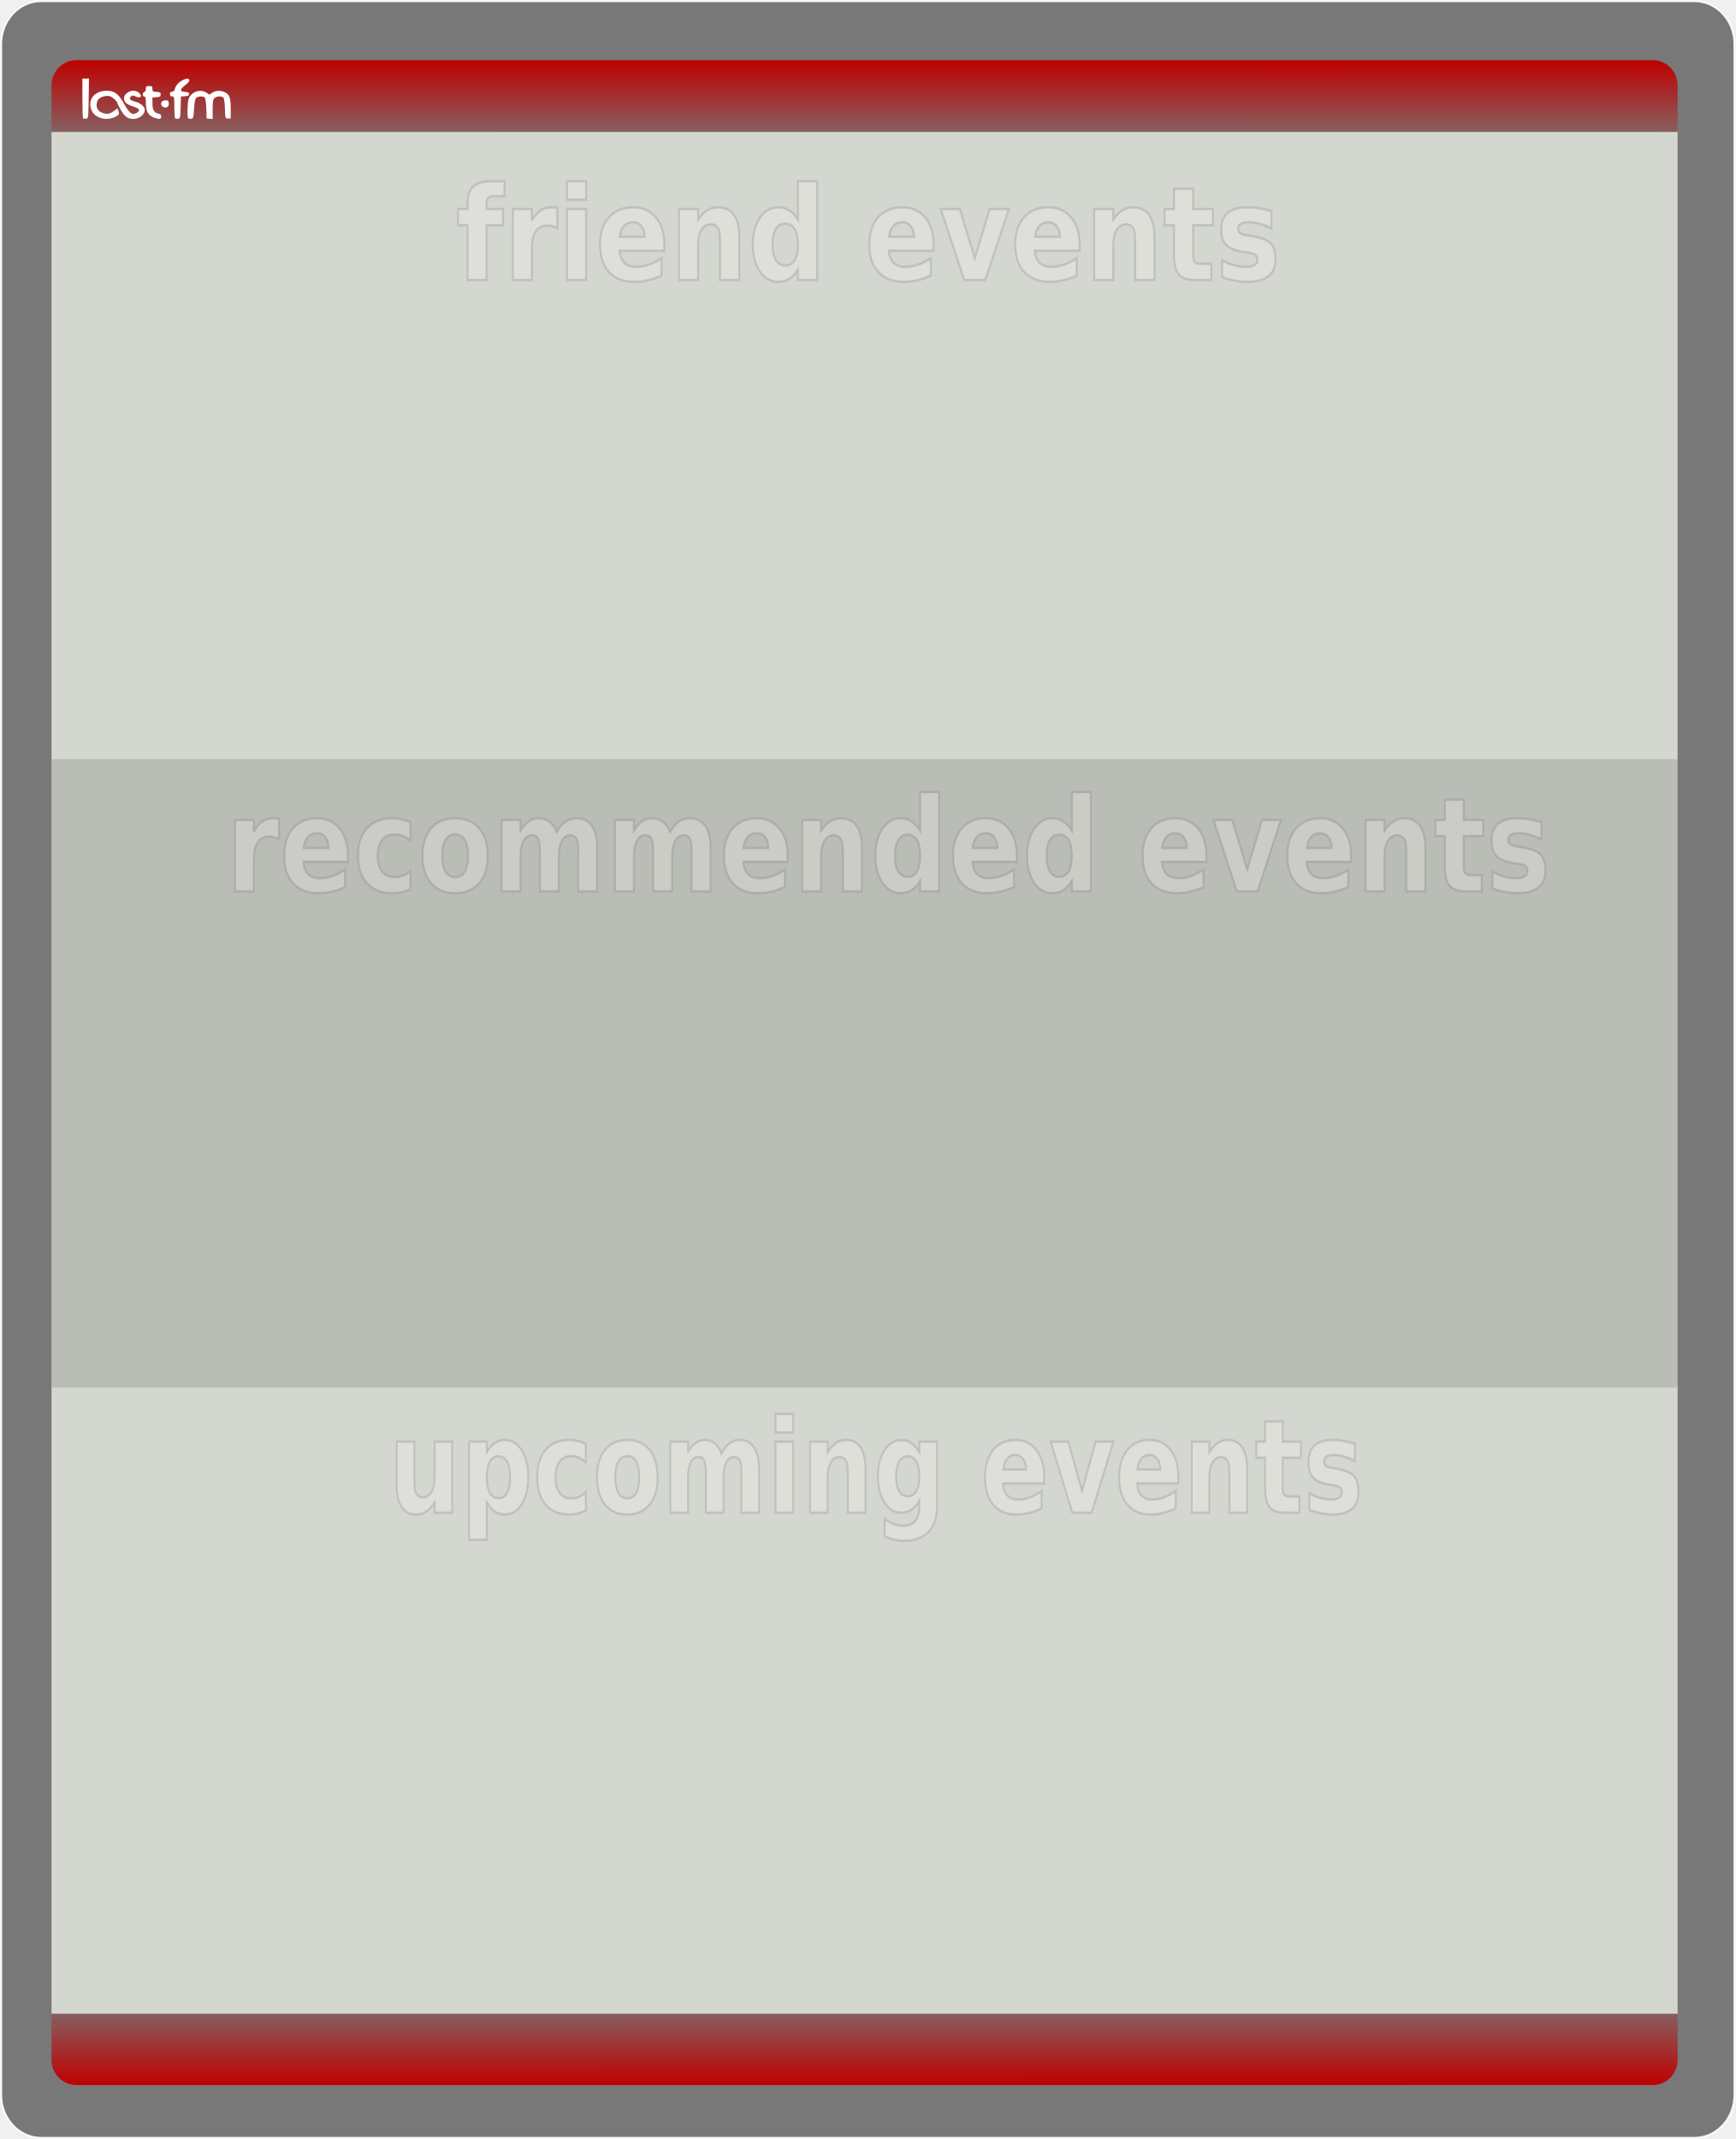
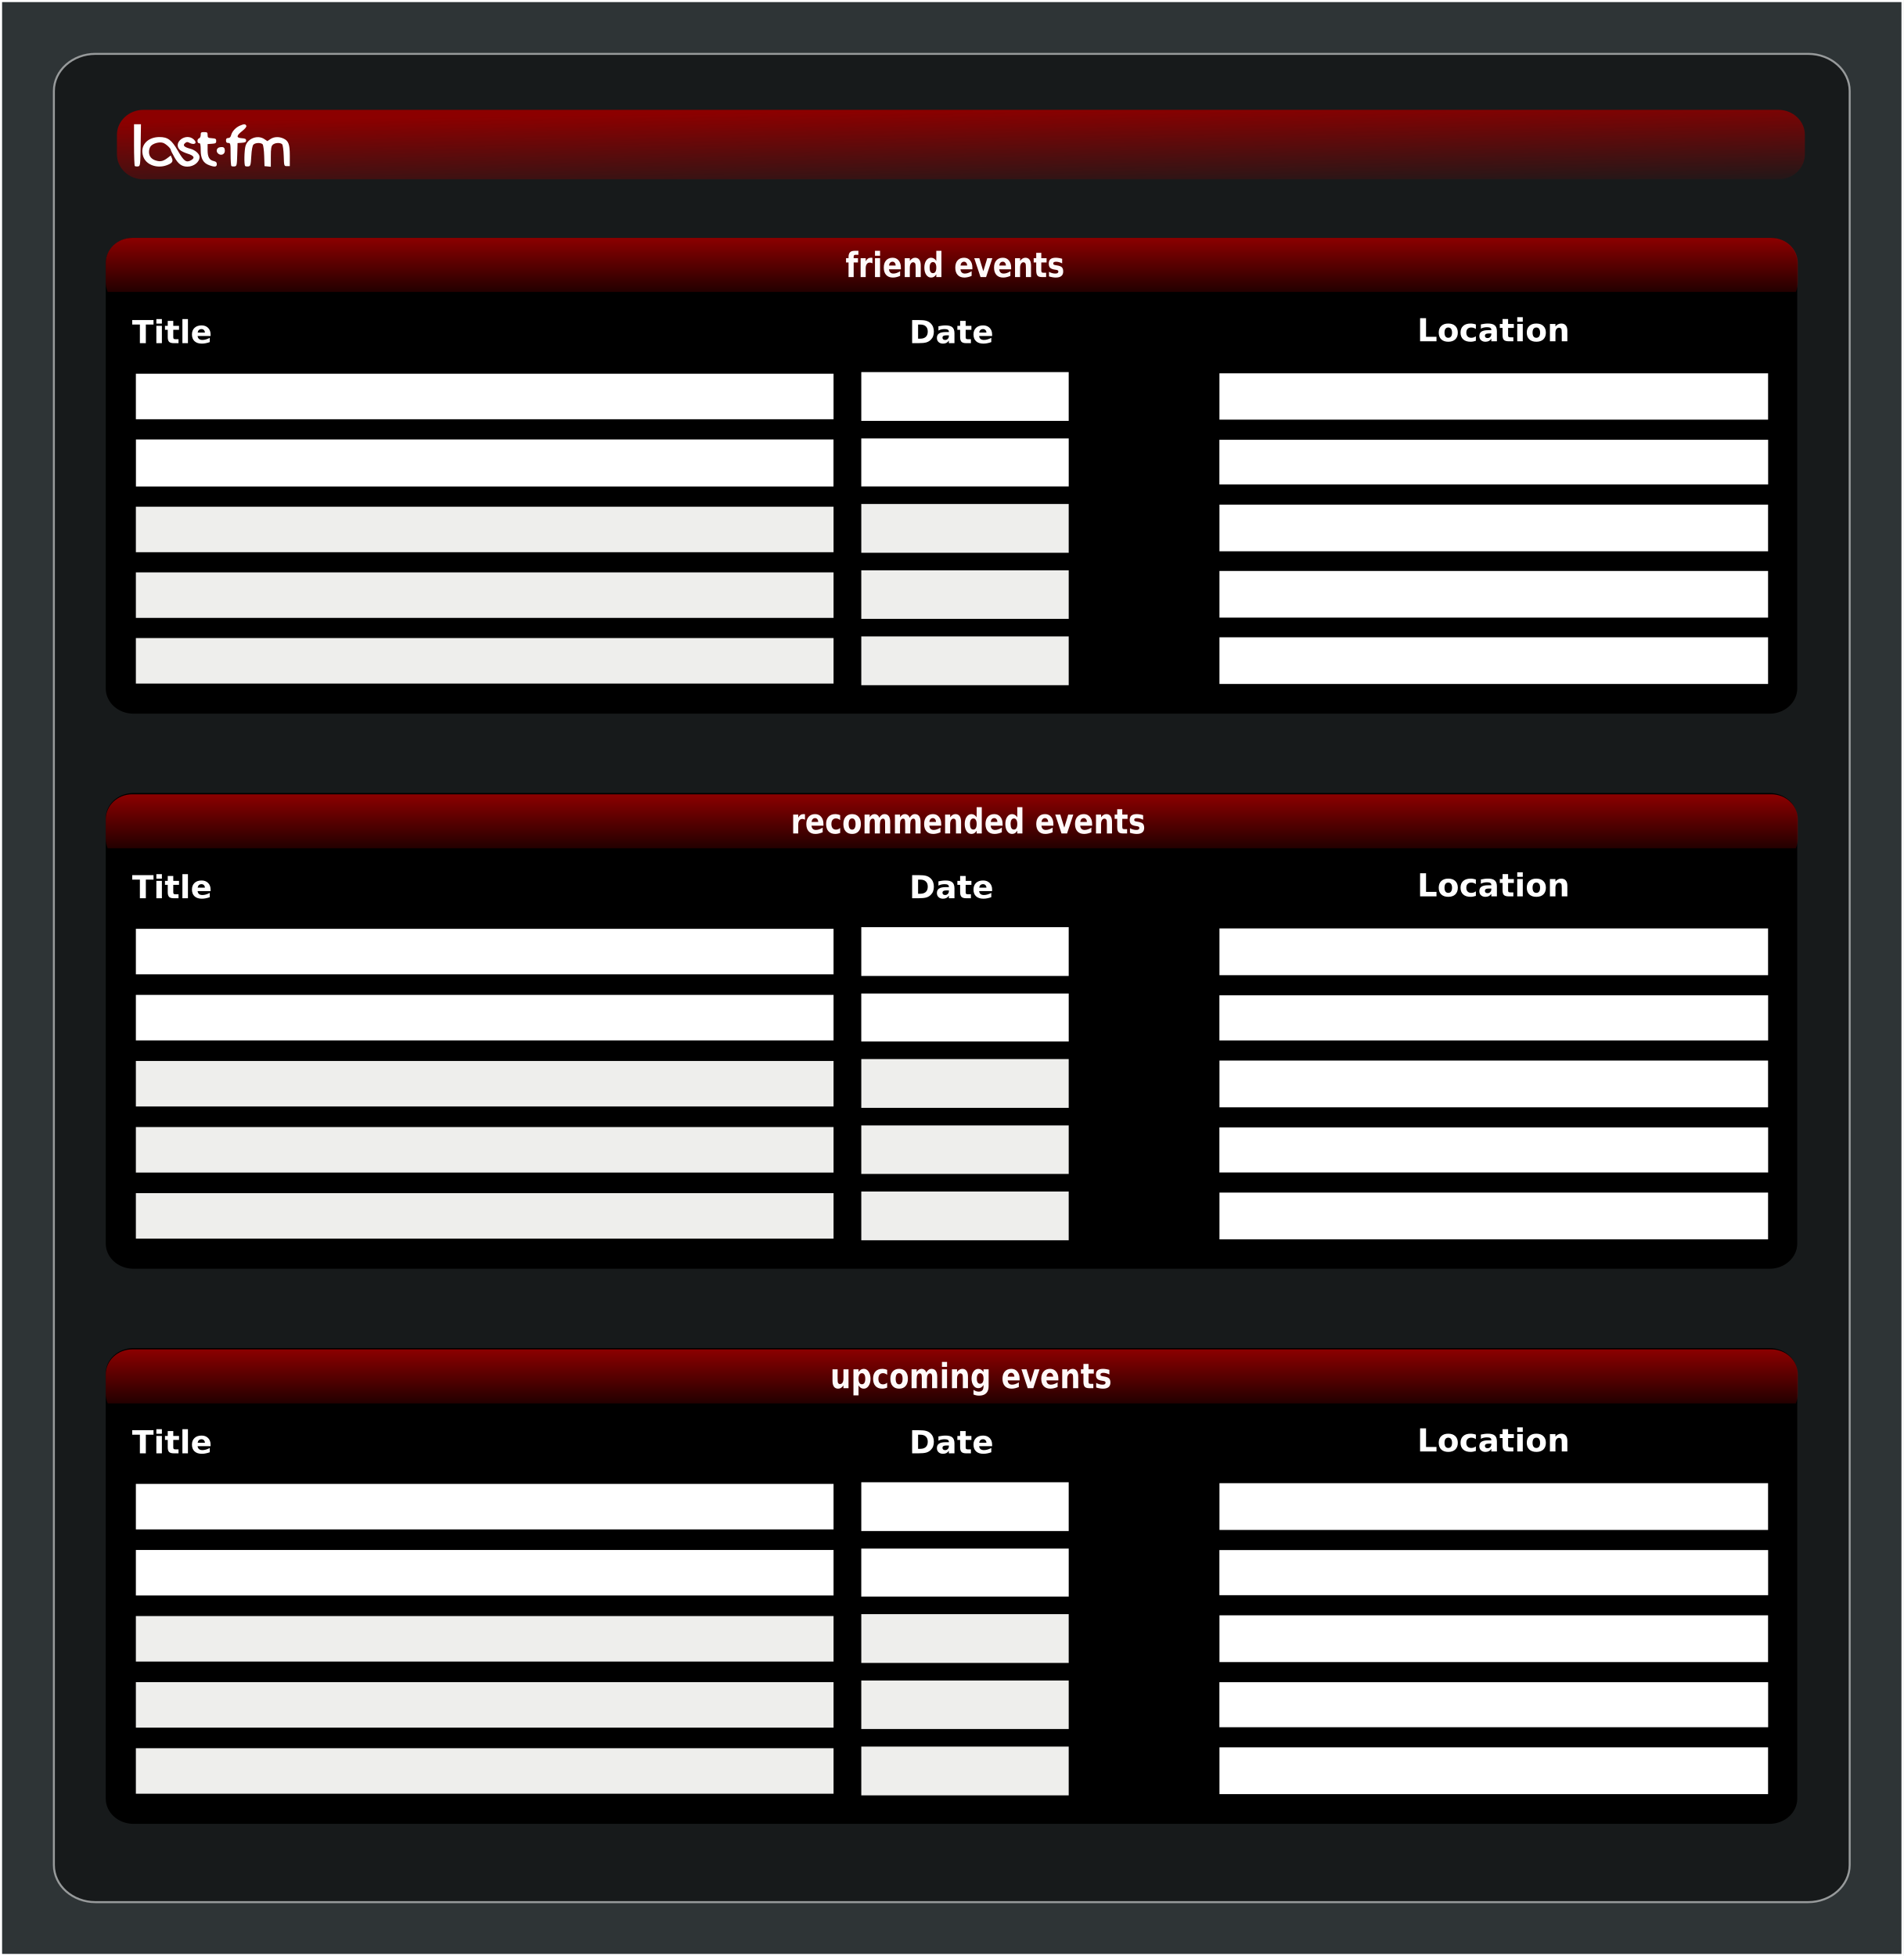
- <svg xmlns="http://www.w3.org/2000/svg" xmlns:xlink="http://www.w3.org/1999/xlink" width="689.354" height="849.554" id="svg2" version="1.0">
+ <svg xmlns="http://www.w3.org/2000/svg" xmlns:xlink="http://www.w3.org/1999/xlink" width="720" height="740" id="svg2" version="1.0">
  <defs id="defs4">
-     <linearGradient id="linearGradient4304">
-       <stop style="stop-color:#bf0000;stop-opacity:1;" offset="0" id="stop4306" />
-       <stop style="stop-color:#bf0000;stop-opacity:0;" offset="1" id="stop4308" />
+     <linearGradient id="linearGradient7170">
+       <stop style="stop-color:#8c0000;stop-opacity:1;" offset="0" id="stop7172" />
+       <stop style="stop-color:#8c0000;stop-opacity:0;" offset="1" id="stop7174" />
+     </linearGradient>
+     <linearGradient id="linearGradient3277">
+       <stop style="stop-color:#8c0000;stop-opacity:1;" offset="0" id="stop3279" />
+       <stop style="stop-color:#8c0000;stop-opacity:0;" offset="1" id="stop3281" />
    </linearGradient>
    <linearGradient id="linearGradient3311">
      <stop style="stop-color:#8c0000;stop-opacity:1;" offset="0" id="stop3313" />
      <stop style="stop-color:#8c0000;stop-opacity:0;" offset="1" id="stop3315" />
    </linearGradient>
-     <linearGradient xlink:href="#linearGradient4304" id="linearGradient6275" gradientUnits="userSpaceOnUse" gradientTransform="matrix(1.002128,0,0,-0.9982268,-674.3537,948.0581)" x1="1041.646" y1="76.25" x2="1041.637" y2="112.375" />
-     <linearGradient xlink:href="#linearGradient4304" id="linearGradient6280" gradientUnits="userSpaceOnUse" gradientTransform="matrix(1.002127,0,0,0.9982268,-674.3537,-8.39798)" x1="1041.646" y1="76.25" x2="1041.637" y2="112.375" />
+     <linearGradient xlink:href="#linearGradient3277" id="linearGradient3283" x1="357.952" y1="54.932" x2="358.484" y2="89.796" gradientUnits="userSpaceOnUse" gradientTransform="translate(20,140)" />
+     <linearGradient xlink:href="#linearGradient7170" id="linearGradient7176" x1="340" y1="59.562" x2="340" y2="86.837" gradientUnits="userSpaceOnUse" gradientTransform="translate(49.16089,183.818)" />
+     <linearGradient xlink:href="#linearGradient7170" id="linearGradient7186" gradientUnits="userSpaceOnUse" x1="340" y1="59.562" x2="340" y2="86.837" gradientTransform="translate(49.16089,394.318)" />
+     <linearGradient xlink:href="#linearGradient7170" id="linearGradient10563" gradientUnits="userSpaceOnUse" gradientTransform="translate(49.16087,604.318)" x1="340" y1="59.562" x2="340" y2="86.837" />
+     <linearGradient xlink:href="#linearGradient3277" id="linearGradient11213" gradientUnits="userSpaceOnUse" gradientTransform="matrix(0.777735,0,0,0.851396,762.0525,151.97)" x1="357.952" y1="54.932" x2="358.484" y2="89.796" />
+     <linearGradient xlink:href="#linearGradient7170" id="linearGradient11215" gradientUnits="userSpaceOnUse" gradientTransform="matrix(0.777735,0,0,0.851396,784.7319,189.2765)" x1="340" y1="59.562" x2="340" y2="86.837" />
+     <linearGradient xlink:href="#linearGradient7170" id="linearGradient11217" gradientUnits="userSpaceOnUse" gradientTransform="matrix(0.777735,0,0,0.851396,784.7319,368.4954)" x1="340" y1="59.562" x2="340" y2="86.837" />
+     <linearGradient xlink:href="#linearGradient7170" id="linearGradient11219" gradientUnits="userSpaceOnUse" gradientTransform="matrix(0.777735,0,0,0.851396,784.7319,547.2885)" x1="340" y1="59.562" x2="340" y2="86.837" />
+     <linearGradient xlink:href="#linearGradient7170" id="linearGradient2329" gradientUnits="userSpaceOnUse" gradientTransform="translate(19.99999,450.9461)" x1="340" y1="59.562" x2="340" y2="86.837" />
+     <linearGradient xlink:href="#linearGradient7170" id="linearGradient2334" gradientUnits="userSpaceOnUse" gradientTransform="translate(20,240.9461)" x1="340" y1="59.562" x2="340" y2="86.837" />
+     <linearGradient xlink:href="#linearGradient7170" id="linearGradient2342" gradientUnits="userSpaceOnUse" gradientTransform="translate(20,30.44612)" x1="340" y1="59.562" x2="340" y2="86.837" />
+     <linearGradient xlink:href="#linearGradient3277" id="linearGradient2348" gradientUnits="userSpaceOnUse" gradientTransform="translate(-9.160887,-13.37194)" x1="357.952" y1="54.932" x2="358.484" y2="89.796" />
  </defs>
-   <g id="layer1" transform="translate(-29.16089,-43.81806)">
-     <rect style="opacity:0.5;fill:#000000;fill-opacity:1;fill-rule:evenodd;stroke:#ffffff;stroke-width:0.842;stroke-miterlimit:4;stroke-dasharray:none;stroke-dashoffset:0;stroke-opacity:1" id="rect2202" width="688.512" height="848.712" x="29.582" y="44.239" rx="15.933" ry="17.072" />
-     <rect style="fill:#d3d7cf;fill-opacity:1;fill-rule:nonzero;stroke:none;stroke-width:13.117;stroke-linecap:round;stroke-linejoin:round;stroke-miterlimit:4;stroke-dasharray:none;stroke-opacity:1" id="friendevents" width="645.84" height="249.557" x="49.621" y="96.242" />
-     <path style="fill:url(#linearGradient6280);fill-opacity:1;fill-rule:evenodd;stroke:none;stroke-width:1;stroke-miterlimit:4;stroke-dasharray:none;stroke-dashoffset:0;stroke-opacity:1" d="M 59.548,67.717 C 54.04,67.717 49.621,72.169 49.621,77.699 L 49.621,95.043 C 49.621,95.529 49.649,96.011 49.715,96.478 L 49.715,96.104 L 695.398,96.104 C 695.434,95.757 695.461,95.4 695.461,95.043 L 695.461,77.699 C 695.461,72.169 691.042,67.717 685.534,67.717 L 59.548,67.717 z " id="rect3320" />
-     <path style="fill:#ffffff;fill-opacity:1" d="M 61.877,75.019 L 61.877,82.794 C 61.877,87.069 62.007,90.681 62.176,90.827 C 62.346,90.972 62.884,91.038 63.372,90.978 C 64.229,90.873 64.264,90.604 64.378,82.946 L 64.5,75.019 L 63.182,75.019 L 61.877,75.019 z M 103.592,75.054 C 103.219,75.05 102.684,75.216 101.894,75.567 C 100.311,76.269 98.967,77.722 98.605,79.134 C 98.413,79.888 98.063,80.241 97.491,80.241 C 96.89,80.241 96.662,80.503 96.662,81.174 C 96.662,81.858 96.894,82.107 97.532,82.107 C 98.35,82.107 98.402,82.359 98.402,86.339 C 98.402,88.664 98.531,90.681 98.701,90.827 C 98.87,90.972 99.408,91.038 99.896,90.978 C 100.724,90.877 100.801,90.58 100.915,86.513 L 101.038,82.153 L 102.655,82.037 C 103.937,81.945 104.272,81.766 104.272,81.174 C 104.272,80.581 103.937,80.403 102.641,80.311 C 100.472,80.157 100.518,79.394 102.804,77.583 C 103.961,76.667 104.505,75.961 104.34,75.59 C 104.179,75.231 103.965,75.057 103.592,75.054 z M 88.007,78.003 C 87.208,78.041 87.097,78.244 87.097,79.076 C 87.097,79.712 86.82,80.249 86.417,80.381 C 85.614,80.646 85.753,82.342 86.567,82.2 C 86.949,82.133 87.095,82.874 87.097,84.811 C 87.098,87.987 88.03,89.673 90.249,90.5 C 92.396,91.301 93.184,91.201 93.184,90.127 C 93.184,89.449 92.887,89.146 92.083,88.973 C 90.373,88.605 89.705,87.443 89.705,84.846 L 89.705,82.526 L 91.336,82.41 C 92.749,82.309 92.966,82.169 92.967,81.361 C 92.967,80.552 92.749,80.412 91.336,80.311 C 89.852,80.206 89.705,80.097 89.705,79.099 C 89.705,78.129 89.555,78.003 88.401,78.003 C 88.257,78.003 88.121,77.998 88.007,78.003 z M 82.028,79.857 C 79.498,79.925 77.141,82.572 79.161,84.683 C 79.58,85.121 80.902,85.776 82.096,86.14 C 84.604,86.905 85.043,87.743 83.414,88.658 C 81.632,89.66 80.723,89.009 78.468,85.079 C 76.09,80.935 74.657,79.866 71.484,79.868 C 67.505,79.871 64.744,82.36 65.03,85.686 C 65.221,87.914 66.429,89.569 68.495,90.442 C 70.245,91.182 72.321,91.224 74.174,90.559 C 76.245,89.816 76.764,89.122 76.213,87.877 L 75.764,86.851 L 74.8,87.598 C 73.01,88.995 71.969,89.274 70.329,88.81 C 68.452,88.279 67.53,87.174 67.53,85.464 C 67.53,84.735 67.823,83.771 68.182,83.331 C 69.066,82.248 71.437,81.601 72.843,82.06 C 73.922,82.412 75.791,84.136 75.791,84.776 C 75.791,84.958 76.413,86.206 77.177,87.551 C 78.619,90.088 79.973,91.06 82.055,91.06 C 84.494,91.06 86.662,89.337 86.662,87.399 C 86.662,86.239 85.003,84.762 83.156,84.287 C 80.852,83.694 80.196,83.014 81.159,82.188 C 81.761,81.671 82.042,81.635 82.748,82.013 C 84.735,83.078 85.99,82.163 84.46,80.766 C 83.733,80.102 82.872,79.834 82.028,79.857 z M 116.079,79.892 C 115.123,79.881 114.207,80.132 113.457,80.638 L 112.316,81.407 L 111.161,80.638 C 108.702,78.978 104.993,80.297 104.068,83.156 C 103.563,84.716 103.45,90.425 103.918,90.827 C 104.088,90.972 104.626,91.038 105.114,90.978 C 105.924,90.879 106.03,90.545 106.228,87.108 C 106.367,84.708 106.663,83.116 107.044,82.725 C 107.757,81.99 109.846,81.912 110.508,82.596 C 110.768,82.865 111.038,84.837 111.106,86.98 L 111.229,90.873 L 112.424,90.99 L 113.62,91.107 L 113.62,87.283 C 113.62,84.253 113.769,83.324 114.34,82.783 C 115.175,81.991 117.215,81.888 117.9,82.596 C 118.16,82.865 118.429,84.837 118.498,86.98 C 118.622,90.858 118.625,90.873 119.707,90.873 L 120.794,90.873 L 120.794,86.921 C 120.794,82.538 120.311,81.275 118.321,80.393 C 117.584,80.066 116.823,79.9 116.079,79.892 z M 120.577,81.594 C 120.583,81.649 120.604,81.699 120.631,81.745 L 120.577,81.594 z M 95.154,83.657 C 94.901,83.647 94.602,83.673 94.244,83.75 C 93.077,84.002 92.772,85.332 93.7,86.129 C 94.769,87.046 96.228,86.435 96.228,85.068 C 96.228,84.122 95.913,83.688 95.154,83.657 z " id="path9211" />
-     <rect y="594.09" x="49.621" height="249.557" width="645.84" id="userevents" style="fill:#d3d7cf;fill-opacity:1;fill-rule:nonzero;stroke:none;stroke-width:13.117;stroke-linecap:round;stroke-linejoin:round;stroke-miterlimit:4;stroke-dasharray:none;stroke-opacity:1" />
-     <path id="path4315" d="M 59.548,871.943 C 54.04,871.943 49.621,867.491 49.621,861.961 L 49.621,844.617 C 49.621,844.131 49.649,843.649 49.715,843.182 L 49.715,843.556 L 695.398,843.556 C 695.434,843.903 695.461,844.261 695.461,844.617 L 695.461,861.961 C 695.461,867.491 691.042,871.943 685.534,871.943 L 59.548,871.943 z " style="fill:url(#linearGradient6275);fill-opacity:1;fill-rule:evenodd;stroke:none;stroke-width:1;stroke-miterlimit:4;stroke-dasharray:none;stroke-dashoffset:0;stroke-opacity:1" />
-     <rect style="fill:#babdb6;fill-opacity:1;fill-rule:nonzero;stroke:none;stroke-width:13.117;stroke-linecap:round;stroke-linejoin:round;stroke-miterlimit:4;stroke-dasharray:none;stroke-opacity:1" id="sysevents" width="645.84" height="249.557" x="49.621" y="345.32" />
-     <text xml:space="preserve" style="font-size:47.442px;font-style:normal;font-variant:normal;font-weight:bold;font-stretch:normal;text-align:start;line-height:125%;writing-mode:lr-tb;text-anchor:start;opacity:0.25;fill:#fff9f9;fill-opacity:1;stroke:#858585;stroke-width:0.904px;stroke-linecap:butt;stroke-linejoin:miter;stroke-opacity:1;font-family:Bitstream Vera Sans" x="228.85" y="142.419" id="text6287" transform="scale(0.918558,1.088663)">
-       <tspan id="tspan6289" x="228.85" y="142.419" style="font-size:47.442px;font-style:normal;font-variant:normal;font-weight:bold;font-stretch:normal;text-align:start;line-height:125%;writing-mode:lr-tb;text-anchor:start;stroke-width:0.904;font-family:Bitstream Vera Sans;fill:#fff9f9;fill-opacity:1">friend events</tspan>
+   <g id="g2354">
+     <rect style="font-size:12px;font-style:normal;font-variant:normal;font-weight:normal;font-stretch:normal;text-align:start;line-height:125%;writing-mode:lr-tb;text-anchor:start;fill:#2e3436;fill-opacity:1;fill-rule:evenodd;stroke:#ffffff;stroke-width:0.791;stroke-miterlimit:4;stroke-dasharray:none;stroke-dashoffset:0;stroke-opacity:1;font-family:Bitstream Vera Sans" id="rect2241" width="719.209" height="739.209" x="0.395" y="0.395" />
+     <rect style="fill:#000000;fill-opacity:1;fill-rule:evenodd;stroke:#000000;stroke-width:0.978;stroke-miterlimit:4;stroke-dasharray:none;stroke-dashoffset:0;stroke-opacity:1" id="rect10459" width="638.808" height="179.022" x="40.489" y="510.489" rx="9.993" ry="9.054" />
+     <rect style="opacity:0.5;fill:#000000;fill-opacity:1;fill-rule:evenodd;stroke:#ffffff;stroke-width:0.759;stroke-miterlimit:4;stroke-dasharray:none;stroke-dashoffset:0;stroke-opacity:1" id="rect2202" width="679.241" height="699.241" x="20.38" y="20.38" rx="15.718" ry="14.065" />
+     <rect style="fill:#ffffff;fill-opacity:1;fill-rule:evenodd;stroke:#000000;stroke-width:1.39;stroke-miterlimit:4;stroke-dasharray:none;stroke-dashoffset:0;stroke-opacity:1" id="title10" width="265.283" height="18.61" x="50.695" y="560.695" />
+     <rect style="fill:url(#linearGradient2348);fill-opacity:1;fill-rule:evenodd;stroke:none;stroke-width:0.973;stroke-miterlimit:4;stroke-dasharray:none;stroke-dashoffset:0;stroke-opacity:1" id="rect2306" width="638.444" height="26.291" x="44.23" y="41.56" rx="10" ry="9.464" />
+     <path style="fill:#ffffff;fill-opacity:1" d="M 50.696,46.999 L 50.696,54.775 C 50.696,59.05 50.826,62.662 50.995,62.808 C 51.165,62.953 51.703,63.019 52.191,62.959 C 53.048,62.854 53.083,62.585 53.196,54.927 L 53.319,46.999 L 52.001,46.999 L 50.696,46.999 z M 92.411,47.034 C 92.038,47.031 91.502,47.197 90.713,47.547 C 89.13,48.25 87.786,49.703 87.424,51.115 C 87.231,51.869 86.881,52.222 86.31,52.222 C 85.709,52.222 85.481,52.484 85.481,53.155 C 85.481,53.839 85.713,54.088 86.351,54.088 C 87.169,54.088 87.22,54.34 87.22,58.319 C 87.22,60.645 87.35,62.662 87.519,62.808 C 87.689,62.953 88.227,63.019 88.715,62.959 C 89.543,62.858 89.62,62.561 89.734,58.494 L 89.857,54.134 L 91.473,54.018 C 92.756,53.926 93.09,53.747 93.09,53.155 C 93.09,52.562 92.756,52.384 91.46,52.292 C 89.291,52.138 89.337,51.375 91.623,49.564 C 92.779,48.648 93.324,47.941 93.158,47.571 C 92.998,47.211 92.784,47.038 92.411,47.034 z M 76.826,49.984 C 76.026,50.022 75.915,50.225 75.915,51.056 C 75.915,51.693 75.639,52.23 75.236,52.362 C 74.433,52.627 74.572,54.323 75.385,54.181 C 75.767,54.114 75.914,54.855 75.915,56.792 C 75.917,59.968 76.849,61.654 79.068,62.481 C 81.215,63.282 82.003,63.182 82.003,62.108 C 82.003,61.43 81.706,61.127 80.902,60.954 C 79.192,60.586 78.524,59.424 78.524,56.827 L 78.524,54.507 L 80.155,54.391 C 81.568,54.29 81.785,54.15 81.785,53.341 C 81.785,52.533 81.568,52.393 80.155,52.292 C 78.671,52.187 78.524,52.078 78.524,51.08 C 78.524,50.11 78.373,49.984 77.22,49.984 C 77.076,49.984 76.94,49.979 76.826,49.984 z M 70.847,51.838 C 68.316,51.906 65.96,54.553 67.98,56.664 C 68.399,57.101 69.72,57.757 70.915,58.121 C 73.423,58.885 73.862,59.723 72.233,60.639 C 70.451,61.641 69.542,60.989 67.287,57.06 C 64.909,52.916 63.476,51.847 60.303,51.849 C 56.324,51.852 53.563,54.34 53.849,57.667 C 54.04,59.895 55.248,61.55 57.314,62.423 C 59.064,63.163 61.139,63.204 62.993,62.54 C 65.063,61.797 65.583,61.102 65.031,59.858 L 64.583,58.832 L 63.618,59.578 C 61.829,60.976 60.788,61.255 59.148,60.791 C 57.271,60.259 56.349,59.155 56.349,57.445 C 56.349,56.716 56.642,55.752 57.001,55.312 C 57.885,54.229 60.255,53.582 61.662,54.041 C 62.741,54.393 64.61,56.117 64.61,56.757 C 64.61,56.939 65.232,58.187 65.996,59.532 C 67.438,62.069 68.792,63.041 70.874,63.041 C 73.313,63.041 75.481,61.318 75.481,59.38 C 75.481,58.22 73.822,56.742 71.975,56.268 C 69.671,55.675 69.015,54.995 69.977,54.169 C 70.58,53.652 70.86,53.616 71.567,53.994 C 73.553,55.058 74.809,54.144 73.279,52.747 C 72.552,52.083 71.691,51.815 70.847,51.838 z M 104.898,51.873 C 103.942,51.862 103.026,52.112 102.276,52.619 L 101.134,53.388 L 99.979,52.619 C 97.52,50.959 93.812,52.278 92.887,55.137 C 92.382,56.696 92.268,62.406 92.737,62.808 C 92.907,62.953 93.445,63.019 93.933,62.959 C 94.742,62.86 94.849,62.526 95.047,59.089 C 95.186,56.688 95.482,55.097 95.862,54.705 C 96.576,53.971 98.665,53.893 99.327,54.577 C 99.587,54.845 99.856,56.818 99.925,58.961 L 100.047,62.854 L 101.243,62.971 L 102.439,63.087 L 102.439,59.264 C 102.439,56.233 102.588,55.305 103.159,54.764 C 103.994,53.972 106.033,53.868 106.719,54.577 C 106.979,54.845 107.248,56.818 107.317,58.961 C 107.441,62.839 107.444,62.854 108.526,62.854 L 109.613,62.854 L 109.613,58.902 C 109.613,54.519 109.129,53.256 107.14,52.374 C 106.403,52.047 105.642,51.881 104.898,51.873 z M 109.396,53.575 C 109.402,53.63 109.423,53.68 109.45,53.726 L 109.396,53.575 z M 83.973,55.638 C 83.72,55.628 83.421,55.654 83.063,55.731 C 81.896,55.983 81.59,57.313 82.519,58.11 C 83.588,59.027 85.046,58.416 85.046,57.049 C 85.046,56.102 84.732,55.669 83.973,55.638 z " id="path9211" />
+     <rect y="169.883" x="50.5" height="9.617" width="265.673" id="rect4788" style="opacity:0;fill:#ffffff;fill-opacity:1;fill-rule:evenodd;stroke:#000000;stroke-width:1;stroke-miterlimit:4;stroke-dasharray:none;stroke-dashoffset:0;stroke-opacity:1" />
+     <rect style="fill:#000000;fill-opacity:1;fill-rule:evenodd;stroke:#000000;stroke-width:0.978;stroke-miterlimit:4;stroke-dasharray:none;stroke-dashoffset:0;stroke-opacity:1" id="rect4258" width="638.808" height="179.022" x="40.489" y="90.489" rx="9.993" ry="9.054" />
+     <path style="fill:url(#linearGradient2342);fill-opacity:1;fill-rule:evenodd;stroke:none;stroke-width:0.973;stroke-miterlimit:4;stroke-dasharray:none;stroke-dashoffset:0;stroke-opacity:1" d="M 50.031,90.009 C 44.478,90.009 40,94.234 40,99.477 L 40,106.821 C 40,108.108 40.262,109.33 40.75,110.446 L 679.25,110.446 C 679.738,109.33 680,108.108 680,106.821 L 680,99.477 C 680,94.234 675.522,90.009 669.969,90.009 L 50.031,90.009 z " id="rect3285" />
+     <text xml:space="preserve" style="font-size:12px;font-style:normal;font-variant:normal;font-weight:bold;font-stretch:normal;text-align:start;line-height:125%;writing-mode:lr-tb;text-anchor:start;fill:#fff9f9;fill-opacity:1;stroke:none;stroke-width:0.904px;stroke-linecap:butt;stroke-linejoin:miter;stroke-opacity:1;font-family:Bitstream Vera Sans" x="348.144" y="96.279" id="text6287" transform="scale(0.918558,1.088663)">
+       <tspan id="tspan6289" x="348.144" y="96.279" style="font-size:12px;font-style:normal;font-variant:normal;font-weight:bold;font-stretch:normal;text-align:start;line-height:125%;writing-mode:lr-tb;text-anchor:start;fill:#fff9f9;fill-opacity:1;stroke:none;stroke-width:0.904;font-family:Bitstream Vera Sans">friend events</tspan>
    </text>
-     <text transform="scale(0.9114485,1.097155)" id="text6291" y="362.652" x="130.386" style="font-size:47.412px;font-style:normal;font-variant:normal;font-weight:bold;font-stretch:normal;text-align:start;line-height:125%;writing-mode:lr-tb;text-anchor:start;opacity:0.25;fill:#fff9f9;fill-opacity:1;stroke:#858585;stroke-width:0.903px;stroke-linecap:butt;stroke-linejoin:miter;stroke-opacity:1;font-family:Bitstream Vera Sans" xml:space="preserve">
-       <tspan id="tspan6295" x="130.386" y="362.652" style="font-size:47.412px;font-style:normal;font-variant:normal;font-weight:bold;font-stretch:normal;text-align:start;line-height:125%;writing-mode:lr-tb;text-anchor:start;stroke-width:0.903;font-family:Bitstream Vera Sans;fill:#fff9f9;fill-opacity:1">recommended events</tspan>
+     <rect style="fill:#000000;fill-opacity:1;fill-rule:evenodd;stroke:#000000;stroke-width:0.978;stroke-miterlimit:4;stroke-dasharray:none;stroke-dashoffset:0;stroke-opacity:1" id="rect7178" width="638.808" height="179.022" x="40.489" y="300.489" rx="9.993" ry="9.054" />
+     <rect y="450.563" x="460.623" height="18.938" width="208.754" id="location9" style="fill:#ffffff;fill-opacity:1;fill-rule:evenodd;stroke:#000000;stroke-width:1.244;stroke-miterlimit:4;stroke-dasharray:none;stroke-dashoffset:0;stroke-opacity:1" />
+     <rect y="350.695" x="50.695" height="18.61" width="265.283" id="title5" style="fill:#ffffff;fill-opacity:1;fill-rule:evenodd;stroke:#000000;stroke-width:1.39;stroke-miterlimit:4;stroke-dasharray:none;stroke-dashoffset:0;stroke-opacity:1" />
+     <path style="fill:url(#linearGradient2334);fill-opacity:1;fill-rule:evenodd;stroke:none;stroke-width:0.973;stroke-miterlimit:4;stroke-dasharray:none;stroke-dashoffset:0;stroke-opacity:1" d="M 50.031,300.509 C 44.477,300.509 40,304.734 40,309.977 L 40,317.321 C 40,318.608 40.262,319.83 40.75,320.946 L 679.25,320.946 C 679.738,319.83 680,318.608 680,317.321 L 680,309.977 C 680,304.734 675.522,300.509 669.969,300.509 L 50.031,300.509 z " id="path7180" />
+     <text xml:space="preserve" style="font-size:12px;font-style:normal;font-variant:normal;font-weight:bold;font-stretch:normal;text-align:start;line-height:125%;writing-mode:lr-tb;text-anchor:start;fill:#fff9f9;fill-opacity:1;stroke:none;stroke-width:0.904px;stroke-linecap:butt;stroke-linejoin:miter;stroke-opacity:1;font-family:Bitstream Vera Sans" x="325.591" y="289.635" id="text7182" transform="scale(0.918558,1.088663)">
+       <tspan id="tspan7188" x="325.591" y="289.635">recommended events</tspan>
    </text>
-     <text xml:space="preserve" style="font-size:45.494px;font-style:normal;font-variant:normal;font-weight:bold;font-stretch:normal;text-align:start;line-height:125%;writing-mode:lr-tb;text-anchor:start;opacity:0.25;fill:#fff9f9;fill-opacity:1;stroke:#858585;stroke-width:0.867px;stroke-linecap:butt;stroke-linejoin:miter;stroke-opacity:1;font-family:Bitstream Vera Sans" x="208.529" y="567.603" id="text6297" transform="scale(0.8804904,1.135731)">
-       <tspan id="tspan6301" x="208.529" y="567.603" style="font-size:45.494px;font-style:normal;font-variant:normal;font-weight:bold;font-stretch:normal;text-align:start;line-height:125%;writing-mode:lr-tb;text-anchor:start;stroke-width:0.867;font-family:Bitstream Vera Sans;fill:#fff9f9;fill-opacity:1">upcoming events</tspan>
+     <path style="fill:url(#linearGradient2329);fill-opacity:1;fill-rule:evenodd;stroke:none;stroke-width:0.973;stroke-miterlimit:4;stroke-dasharray:none;stroke-dashoffset:0;stroke-opacity:1" d="M 50.031,510.509 C 44.477,510.509 40,514.734 40,519.977 L 40,527.321 C 40,528.608 40.262,529.83 40.75,530.946 L 679.25,530.946 C 679.738,529.83 680,528.608 680,527.321 L 680,519.977 C 680,514.734 675.522,510.509 669.969,510.509 L 50.031,510.509 z " id="path10461" />
+     <text xml:space="preserve" style="font-size:12px;font-style:normal;font-variant:normal;font-weight:bold;font-stretch:normal;text-align:start;line-height:125%;writing-mode:lr-tb;text-anchor:start;fill:#fff9f9;fill-opacity:1;stroke:none;stroke-width:0.904px;stroke-linecap:butt;stroke-linejoin:miter;stroke-opacity:1;font-family:Bitstream Vera Sans" x="341.867" y="482.409" id="text7194" transform="scale(0.918558,1.088663)">
+       <tspan id="tspan7203" x="341.867" y="482.409">upcoming events</tspan>
    </text>
+     <text xml:space="preserve" style="font-size:12px;font-style:normal;font-variant:normal;font-weight:bold;font-stretch:normal;text-align:start;line-height:125%;writing-mode:lr-tb;text-anchor:start;fill:#ffffff;fill-opacity:1;stroke:none;stroke-width:1px;stroke-linecap:butt;stroke-linejoin:miter;stroke-opacity:1;font-family:Bitstream Vera Sans" x="49.941" y="129.83" id="text7205">
+       <tspan id="tspan7207" x="49.941" y="129.83">Title</tspan>
+     </text>
+     <text id="text8214" y="129.83" x="343.898" style="font-size:12px;font-style:normal;font-variant:normal;font-weight:bold;font-stretch:normal;text-align:start;line-height:125%;writing-mode:lr-tb;text-anchor:start;fill:#ffffff;fill-opacity:1;stroke:none;stroke-width:1px;stroke-linecap:butt;stroke-linejoin:miter;stroke-opacity:1;font-family:Bitstream Vera Sans" xml:space="preserve">
+       <tspan id="tspan8218" x="343.898" y="129.83">Date</tspan>
+     </text>
+     <text xml:space="preserve" style="font-size:12px;font-style:normal;font-variant:normal;font-weight:bold;font-stretch:normal;text-align:start;line-height:125%;writing-mode:lr-tb;text-anchor:start;fill:#ffffff;fill-opacity:1;stroke:none;stroke-width:1px;stroke-linecap:butt;stroke-linejoin:miter;stroke-opacity:1;font-family:Bitstream Vera Sans" x="536.027" y="129.117" id="text8220" transform="scale(0.9999973,1.000003)">
+       <tspan id="tspan8224" x="536.027" y="129.117">Location</tspan>
+     </text>
+     <rect style="fill:#ffffff;fill-opacity:1;fill-rule:evenodd;stroke:#000000;stroke-width:1.238;stroke-miterlimit:4;stroke-dasharray:none;stroke-dashoffset:0;stroke-opacity:1" id="location0" width="208.762" height="18.762" x="460.619" y="140.619" />
+     <rect y="165.773" x="460.608" height="18.124" width="208.783" id="location1" style="fill:#ffffff;fill-opacity:1;fill-rule:evenodd;stroke:#000000;stroke-width:1.217;stroke-miterlimit:4;stroke-dasharray:none;stroke-dashoffset:0;stroke-opacity:1" />
+     <text id="text9240" y="225.859" x="508.573" style="font-size:11.18px;font-style:normal;font-variant:normal;font-weight:normal;font-stretch:normal;text-align:start;line-height:125%;writing-mode:lr-tb;text-anchor:start;fill:#ffffff;fill-opacity:1;stroke:none;stroke-width:1px;stroke-linecap:butt;stroke-linejoin:miter;stroke-opacity:1;font-family:Bitstream Vera Sans" xml:space="preserve" transform="scale(1.118764,0.8938437)">
+       <tspan y="225.859" x="508.573" id="tspan9242">Milwaukee, WI</tspan>
+     </text>
+     <text xml:space="preserve" style="font-size:11.18px;font-style:normal;font-variant:normal;font-weight:normal;font-stretch:normal;text-align:start;line-height:125%;writing-mode:lr-tb;text-anchor:start;fill:#ffffff;fill-opacity:1;stroke:none;stroke-width:1px;stroke-linecap:butt;stroke-linejoin:miter;stroke-opacity:1;font-family:Bitstream Vera Sans" x="508.573" y="253.808" id="text9244" transform="scale(1.118764,0.8938437)">
+       <tspan id="tspan9246" x="508.573" y="253.808">Milwaukee, WI</tspan>
+     </text>
+     <text id="text9248" y="281.757" x="508.573" style="font-size:11.18px;font-style:normal;font-variant:normal;font-weight:normal;font-stretch:normal;text-align:start;line-height:125%;writing-mode:lr-tb;text-anchor:start;fill:#ffffff;fill-opacity:1;stroke:none;stroke-width:1px;stroke-linecap:butt;stroke-linejoin:miter;stroke-opacity:1;font-family:Bitstream Vera Sans" xml:space="preserve" transform="scale(1.118764,0.8938437)">
+       <tspan y="281.757" x="508.573" id="tspan9250">Milwaukee, WI</tspan>
+     </text>
+     <rect y="140.386" x="325.386" height="19.228" width="79.228" id="date0" style="fill:#ffffff;fill-opacity:1;fill-rule:evenodd;stroke:#000000;stroke-width:0.772;stroke-miterlimit:4;stroke-dasharray:none;stroke-dashoffset:0;stroke-opacity:1" />
+     <rect style="fill:#ffffff;fill-opacity:1;fill-rule:evenodd;stroke:#000000;stroke-width:0.766;stroke-miterlimit:4;stroke-dasharray:none;stroke-dashoffset:0;stroke-opacity:1" id="date1" width="79.234" height="18.924" x="325.383" y="165.486" />
+     <rect y="190.283" x="325.386" height="19.228" width="79.228" id="date2" style="fill:#eeeeec;fill-opacity:1;fill-rule:evenodd;stroke:#000000;stroke-width:0.772;stroke-miterlimit:4;stroke-dasharray:none;stroke-dashoffset:0;stroke-opacity:1" />
+     <rect style="fill:#eeeeec;fill-opacity:1;fill-rule:evenodd;stroke:#000000;stroke-width:0.77;stroke-miterlimit:4;stroke-dasharray:none;stroke-dashoffset:0;stroke-opacity:1" id="date3" width="79.23" height="19.127" x="325.385" y="215.385" />
+     <rect y="240.386" x="325.386" height="19.228" width="79.228" id="date4" style="fill:#eeeeec;fill-opacity:1;fill-rule:evenodd;stroke:#000000;stroke-width:0.772;stroke-miterlimit:4;stroke-dasharray:none;stroke-dashoffset:0;stroke-opacity:1" />
+     <rect style="fill:#ffffff;fill-opacity:1;fill-rule:evenodd;stroke:#000000;stroke-width:1.39;stroke-miterlimit:4;stroke-dasharray:none;stroke-dashoffset:0;stroke-opacity:1" id="title0" width="265.283" height="18.61" x="50.695" y="140.695" />
+     <rect y="165.552" x="50.706" height="19.205" width="265.261" id="title1" style="fill:#ffffff;fill-opacity:1;fill-rule:evenodd;stroke:#000000;stroke-width:1.412;stroke-miterlimit:4;stroke-dasharray:none;stroke-dashoffset:0;stroke-opacity:1" />
+     <rect style="fill:#eeeeec;fill-opacity:1;fill-rule:evenodd;stroke:#000000;stroke-width:1.39;stroke-miterlimit:4;stroke-dasharray:none;stroke-dashoffset:0;stroke-opacity:1" id="title2" width="265.283" height="18.61" x="50.695" y="191.003" />
+     <rect y="215.849" x="50.695" height="18.61" width="265.283" id="title3" style="fill:#eeeeec;fill-opacity:1;fill-rule:evenodd;stroke:#000000;stroke-width:1.39;stroke-miterlimit:4;stroke-dasharray:none;stroke-dashoffset:0;stroke-opacity:1" />
+     <rect style="fill:#eeeeec;fill-opacity:1;fill-rule:evenodd;stroke:#000000;stroke-width:1.39;stroke-miterlimit:4;stroke-dasharray:none;stroke-dashoffset:0;stroke-opacity:1" id="title4" width="265.283" height="18.61" x="50.695" y="240.695" />
+     <text xml:space="preserve" style="font-size:12px;font-style:normal;font-variant:normal;font-weight:bold;font-stretch:normal;text-align:start;line-height:125%;writing-mode:lr-tb;text-anchor:start;fill:#ffffff;fill-opacity:1;stroke:none;stroke-width:1px;stroke-linecap:butt;stroke-linejoin:miter;stroke-opacity:1;font-family:Bitstream Vera Sans" x="49.941" y="339.83" id="text10363">
+       <tspan id="tspan10365" x="49.941" y="339.83">Title</tspan>
+     </text>
+     <text id="text10367" y="339.83" x="343.898" style="font-size:12px;font-style:normal;font-variant:normal;font-weight:bold;font-stretch:normal;text-align:start;line-height:125%;writing-mode:lr-tb;text-anchor:start;fill:#ffffff;fill-opacity:1;stroke:none;stroke-width:1px;stroke-linecap:butt;stroke-linejoin:miter;stroke-opacity:1;font-family:Bitstream Vera Sans" xml:space="preserve">
+       <tspan id="tspan10369" x="343.898" y="339.83">Date</tspan>
+     </text>
+     <text xml:space="preserve" style="font-size:12px;font-style:normal;font-variant:normal;font-weight:bold;font-stretch:normal;text-align:start;line-height:125%;writing-mode:lr-tb;text-anchor:start;fill:#ffffff;fill-opacity:1;stroke:none;stroke-width:1px;stroke-linecap:butt;stroke-linejoin:miter;stroke-opacity:1;font-family:Bitstream Vera Sans" x="536.027" y="339.116" id="text10371" transform="scale(0.9999973,1.000003)">
+       <tspan id="tspan10373" x="536.027" y="339.116">Location</tspan>
+     </text>
+     <rect y="450.695" x="50.695" height="18.61" width="265.283" id="title9" style="fill:#eeeeec;fill-opacity:1;fill-rule:evenodd;stroke:#000000;stroke-width:1.39;stroke-miterlimit:4;stroke-dasharray:none;stroke-dashoffset:0;stroke-opacity:1" />
+     <rect style="fill:#ffffff;fill-opacity:1;fill-rule:evenodd;stroke:#000000;stroke-width:1.39;stroke-miterlimit:4;stroke-dasharray:none;stroke-dashoffset:0;stroke-opacity:1" id="title6" width="265.283" height="18.61" x="50.695" y="375.695" />
+     <text xml:space="preserve" style="font-size:12px;font-style:normal;font-variant:normal;font-weight:bold;font-stretch:normal;text-align:start;line-height:125%;writing-mode:lr-tb;text-anchor:start;fill:#ffffff;fill-opacity:1;stroke:none;stroke-width:1px;stroke-linecap:butt;stroke-linejoin:miter;stroke-opacity:1;font-family:Bitstream Vera Sans" x="49.941" y="549.83" id="text10467">
+       <tspan id="tspan10469" x="49.941" y="549.83">Title</tspan>
+     </text>
+     <text id="text10471" y="549.83" x="343.898" style="font-size:12px;font-style:normal;font-variant:normal;font-weight:bold;font-stretch:normal;text-align:start;line-height:125%;writing-mode:lr-tb;text-anchor:start;fill:#ffffff;fill-opacity:1;stroke:none;stroke-width:1px;stroke-linecap:butt;stroke-linejoin:miter;stroke-opacity:1;font-family:Bitstream Vera Sans" xml:space="preserve">
+       <tspan id="tspan10473" x="343.898" y="549.83">Date</tspan>
+     </text>
+     <text xml:space="preserve" style="font-size:12px;font-style:normal;font-variant:normal;font-weight:bold;font-stretch:normal;text-align:start;line-height:125%;writing-mode:lr-tb;text-anchor:start;fill:#ffffff;fill-opacity:1;stroke:none;stroke-width:1px;stroke-linecap:butt;stroke-linejoin:miter;stroke-opacity:1;font-family:Bitstream Vera Sans" x="536.027" y="549.116" id="text10475" transform="scale(0.9999973,1.000003)">
+       <tspan id="tspan10477" x="536.027" y="549.116">Location</tspan>
+     </text>
+     <rect style="fill:#eeeeec;fill-opacity:1;fill-rule:evenodd;stroke:#000000;stroke-width:1.39;stroke-miterlimit:4;stroke-dasharray:none;stroke-dashoffset:0;stroke-opacity:1" id="title14" width="265.283" height="18.61" x="50.695" y="660.695" />
+     <rect y="585.695" x="50.695" height="18.61" width="265.283" id="title11" style="fill:#ffffff;fill-opacity:1;fill-rule:evenodd;stroke:#000000;stroke-width:1.39;stroke-miterlimit:4;stroke-dasharray:none;stroke-dashoffset:0;stroke-opacity:1" />
+     <rect style="fill:#eeeeec;fill-opacity:1;fill-rule:evenodd;stroke:#000000;stroke-width:1.39;stroke-miterlimit:4;stroke-dasharray:none;stroke-dashoffset:0;stroke-opacity:1" id="title12" width="265.283" height="18.61" x="50.695" y="610.695" />
+     <rect y="635.695" x="50.695" height="18.61" width="265.283" id="title13" style="fill:#eeeeec;fill-opacity:1;fill-rule:evenodd;stroke:#000000;stroke-width:1.39;stroke-miterlimit:4;stroke-dasharray:none;stroke-dashoffset:0;stroke-opacity:1" />
+     <rect y="400.695" x="50.695" height="18.61" width="265.283" id="title7" style="fill:#eeeeec;fill-opacity:1;fill-rule:evenodd;stroke:#000000;stroke-width:1.39;stroke-miterlimit:4;stroke-dasharray:none;stroke-dashoffset:0;stroke-opacity:1" />
+     <rect style="fill:#eeeeec;fill-opacity:1;fill-rule:evenodd;stroke:#000000;stroke-width:1.39;stroke-miterlimit:4;stroke-dasharray:none;stroke-dashoffset:0;stroke-opacity:1" id="title8" width="265.283" height="18.61" x="50.695" y="425.695" />
+     <rect style="fill:#ffffff;fill-opacity:1;fill-rule:evenodd;stroke:#000000;stroke-width:0.772;stroke-miterlimit:4;stroke-dasharray:none;stroke-dashoffset:0;stroke-opacity:1" id="date5" width="79.228" height="19.228" x="325.386" y="350.386" />
+     <rect y="375.486" x="325.383" height="18.924" width="79.234" id="date6" style="fill:#ffffff;fill-opacity:1;fill-rule:evenodd;stroke:#000000;stroke-width:0.766;stroke-miterlimit:4;stroke-dasharray:none;stroke-dashoffset:0;stroke-opacity:1" />
+     <rect style="fill:#eeeeec;fill-opacity:1;fill-rule:evenodd;stroke:#000000;stroke-width:0.772;stroke-miterlimit:4;stroke-dasharray:none;stroke-dashoffset:0;stroke-opacity:1" id="date7" width="79.228" height="19.228" x="325.386" y="400.283" />
+     <rect y="425.385" x="325.385" height="19.127" width="79.23" id="date8" style="fill:#eeeeec;fill-opacity:1;fill-rule:evenodd;stroke:#000000;stroke-width:0.77;stroke-miterlimit:4;stroke-dasharray:none;stroke-dashoffset:0;stroke-opacity:1" />
+     <rect style="fill:#eeeeec;fill-opacity:1;fill-rule:evenodd;stroke:#000000;stroke-width:0.772;stroke-miterlimit:4;stroke-dasharray:none;stroke-dashoffset:0;stroke-opacity:1" id="date9" width="79.228" height="19.228" x="325.386" y="450.386" />
+     <rect y="560.386" x="325.386" height="19.228" width="79.228" id="date10" style="fill:#ffffff;fill-opacity:1;fill-rule:evenodd;stroke:#000000;stroke-width:0.772;stroke-miterlimit:4;stroke-dasharray:none;stroke-dashoffset:0;stroke-opacity:1" />
+     <rect style="fill:#ffffff;fill-opacity:1;fill-rule:evenodd;stroke:#000000;stroke-width:0.766;stroke-miterlimit:4;stroke-dasharray:none;stroke-dashoffset:0;stroke-opacity:1" id="date11" width="79.234" height="18.924" x="325.383" y="585.486" />
+     <rect y="610.283" x="325.386" height="19.228" width="79.228" id="date12" style="fill:#eeeeec;fill-opacity:1;fill-rule:evenodd;stroke:#000000;stroke-width:0.772;stroke-miterlimit:4;stroke-dasharray:none;stroke-dashoffset:0;stroke-opacity:1" />
+     <rect style="fill:#eeeeec;fill-opacity:1;fill-rule:evenodd;stroke:#000000;stroke-width:0.77;stroke-miterlimit:4;stroke-dasharray:none;stroke-dashoffset:0;stroke-opacity:1" id="date13" width="79.23" height="19.127" x="325.385" y="635.385" />
+     <rect y="660.386" x="325.386" height="19.228" width="79.228" id="date14" style="fill:#eeeeec;fill-opacity:1;fill-rule:evenodd;stroke:#000000;stroke-width:0.772;stroke-miterlimit:4;stroke-dasharray:none;stroke-dashoffset:0;stroke-opacity:1" />
+     <rect style="fill:#ffffff;fill-opacity:1;fill-rule:evenodd;stroke:#000000;stroke-width:1.243;stroke-miterlimit:4;stroke-dasharray:none;stroke-dashoffset:0;stroke-opacity:1" id="location2" width="208.757" height="18.897" x="460.621" y="190.292" />
+     <rect y="215.387" x="460.621" height="18.897" width="208.757" id="location3" style="fill:#ffffff;fill-opacity:1;fill-rule:evenodd;stroke:#000000;stroke-width:1.243;stroke-miterlimit:4;stroke-dasharray:none;stroke-dashoffset:0;stroke-opacity:1" />
+     <rect style="fill:#ffffff;fill-opacity:1;fill-rule:evenodd;stroke:#000000;stroke-width:1.243;stroke-miterlimit:4;stroke-dasharray:none;stroke-dashoffset:0;stroke-opacity:1" id="location4" width="208.757" height="18.897" x="460.621" y="240.482" />
+     <rect y="350.621" x="460.623" height="18.938" width="208.754" id="location5" style="fill:#ffffff;fill-opacity:1;fill-rule:evenodd;stroke:#000000;stroke-width:1.244;stroke-miterlimit:4;stroke-dasharray:none;stroke-dashoffset:0;stroke-opacity:1" />
+     <rect style="fill:#ffffff;fill-opacity:1;fill-rule:evenodd;stroke:#000000;stroke-width:1.223;stroke-miterlimit:4;stroke-dasharray:none;stroke-dashoffset:0;stroke-opacity:1" id="location6" width="208.779" height="18.297" x="460.61" y="375.936" />
+     <rect y="400.61" x="460.623" height="18.938" width="208.754" id="location7" style="fill:#ffffff;fill-opacity:1;fill-rule:evenodd;stroke:#000000;stroke-width:1.244;stroke-miterlimit:4;stroke-dasharray:none;stroke-dashoffset:0;stroke-opacity:1" />
+     <rect style="fill:#ffffff;fill-opacity:1;fill-rule:evenodd;stroke:#000000;stroke-width:1.222;stroke-miterlimit:4;stroke-dasharray:none;stroke-dashoffset:0;stroke-opacity:1" id="location8" width="208.781" height="18.262" x="460.61" y="425.924" />
+     <rect style="fill:#ffffff;fill-opacity:1;fill-rule:evenodd;stroke:#000000;stroke-width:1.244;stroke-miterlimit:4;stroke-dasharray:none;stroke-dashoffset:0;stroke-opacity:1" id="location10" width="208.754" height="18.938" x="460.623" y="560.499" />
+     <rect y="585.814" x="460.61" height="18.297" width="208.779" id="location11" style="fill:#ffffff;fill-opacity:1;fill-rule:evenodd;stroke:#000000;stroke-width:1.223;stroke-miterlimit:4;stroke-dasharray:none;stroke-dashoffset:0;stroke-opacity:1" />
+     <rect style="fill:#ffffff;fill-opacity:1;fill-rule:evenodd;stroke:#000000;stroke-width:1.244;stroke-miterlimit:4;stroke-dasharray:none;stroke-dashoffset:0;stroke-opacity:1" id="location12" width="208.754" height="18.938" x="460.623" y="610.488" />
+     <rect y="635.802" x="460.61" height="18.262" width="208.781" id="location13" style="fill:#ffffff;fill-opacity:1;fill-rule:evenodd;stroke:#000000;stroke-width:1.222;stroke-miterlimit:4;stroke-dasharray:none;stroke-dashoffset:0;stroke-opacity:1" />
+     <rect style="fill:#ffffff;fill-opacity:1;fill-rule:evenodd;stroke:#000000;stroke-width:1.244;stroke-miterlimit:4;stroke-dasharray:none;stroke-dashoffset:0;stroke-opacity:1" id="location14" width="208.754" height="18.938" x="460.623" y="660.441" />
  </g>
</svg>
